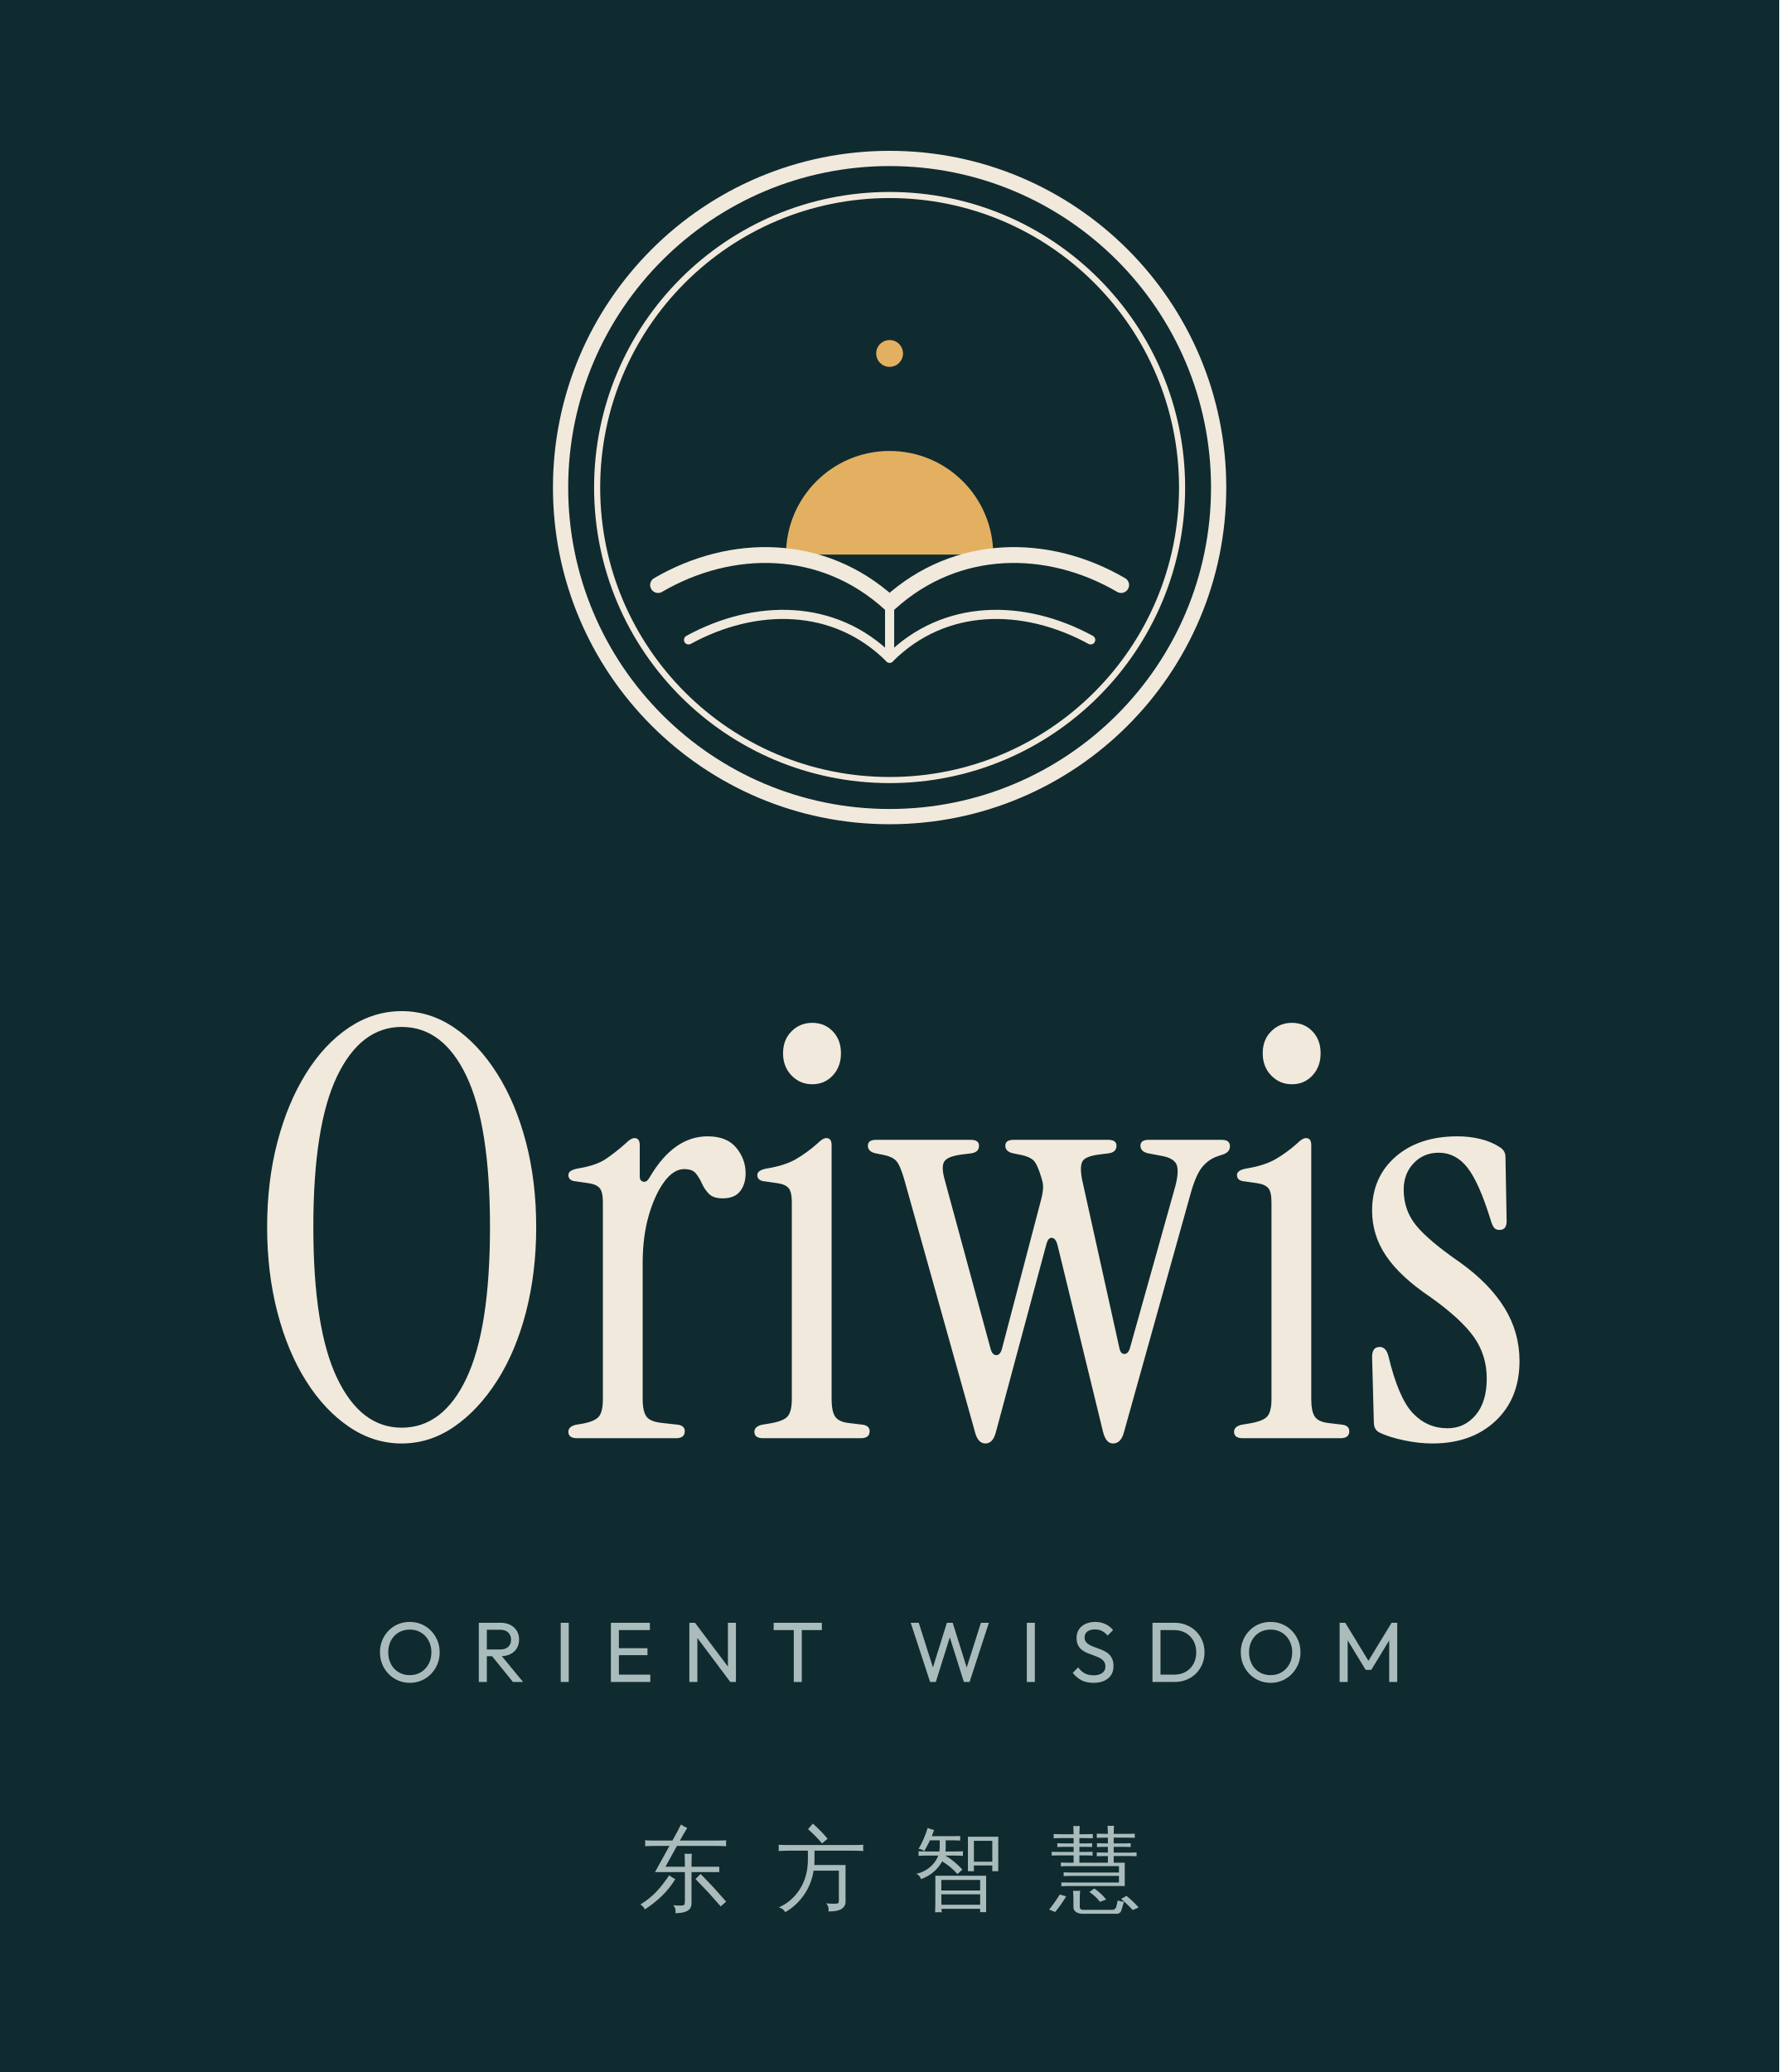
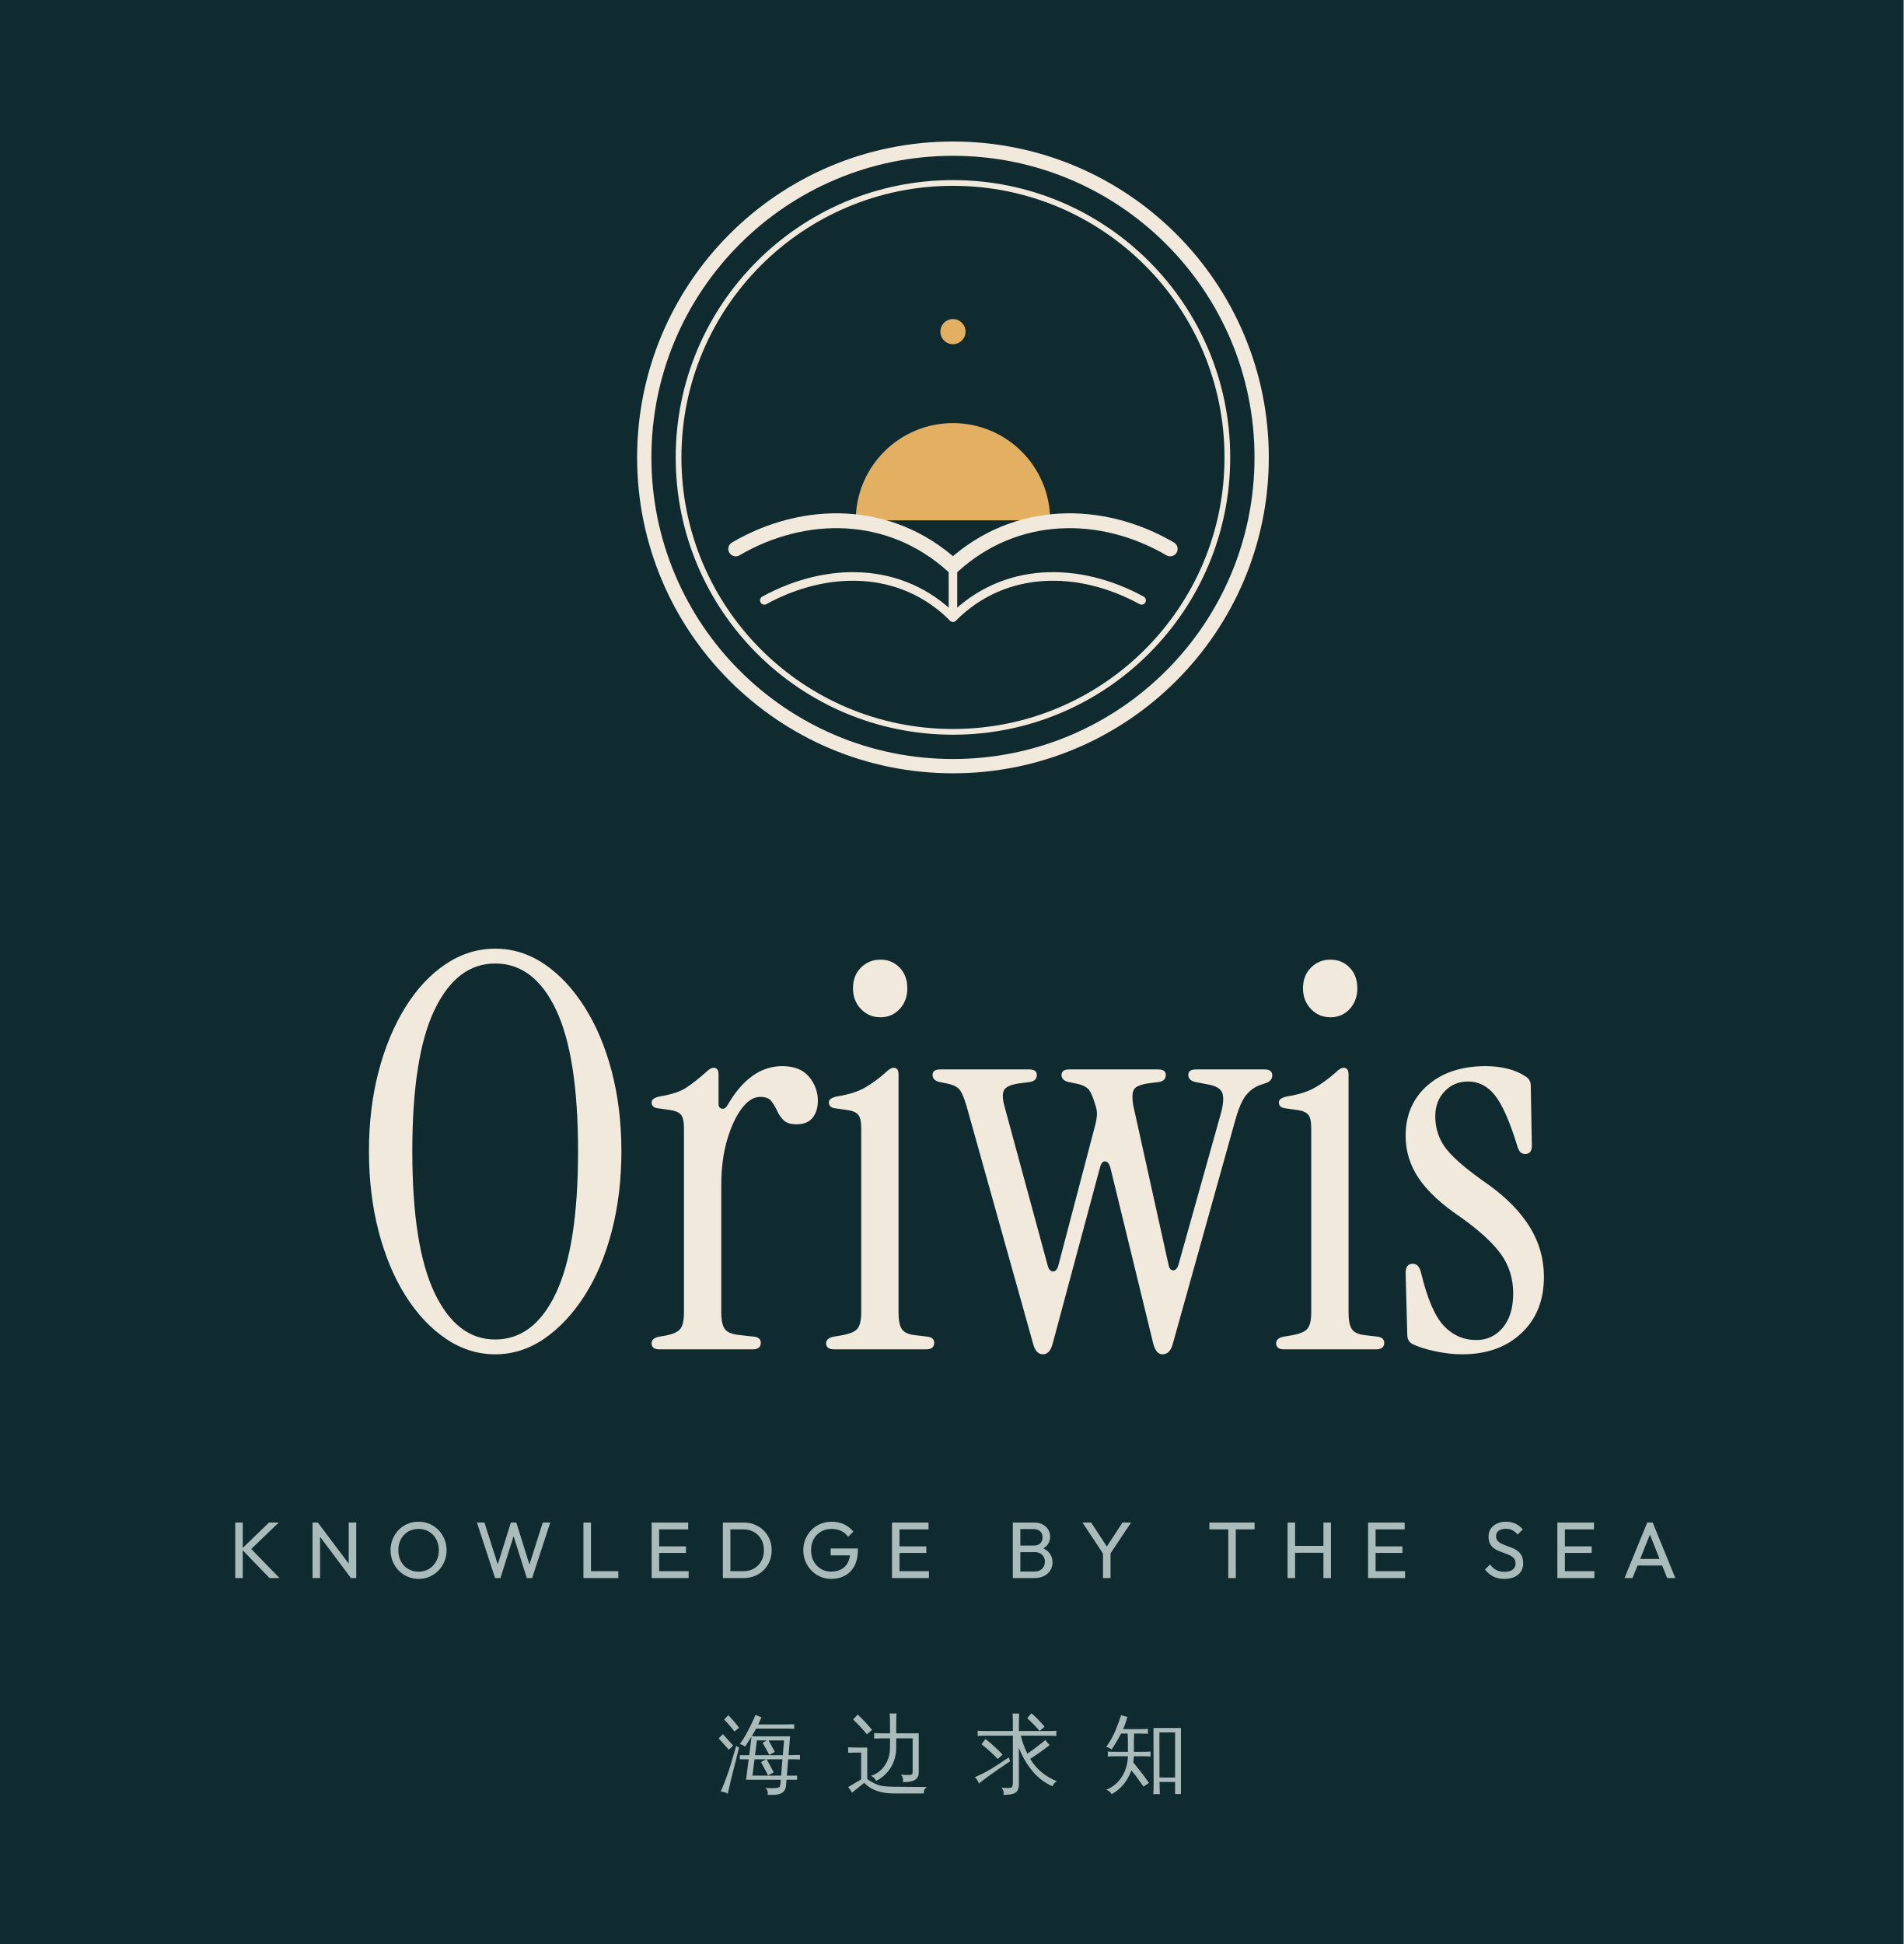
- <svg xmlns="http://www.w3.org/2000/svg" viewBox="0 0 292 340" role="img" aria-label="Oriwis, Orient Wisdom, 东方智慧">
-   <rect width="292" height="340" fill="#0f2b30" />
-   <g transform="translate(86.0 20)">
+ <svg xmlns="http://www.w3.org/2000/svg" viewBox="0 0 333 340" role="img" aria-label="Oriwis, Knowledge by the sea, 海边求知">
+   <rect width="333" height="340" fill="#0f2b30" />
+   <g transform="translate(106.7 20)">
    <circle cx="60" cy="60" r="54" fill="none" stroke="#f1e9dc" stroke-width="2.5" />
    <circle cx="60" cy="60" r="48" fill="none" stroke="#f1e9dc" stroke-width="1" />
    <path d="M43 71 A17 17 0 0 1 77 71 Z" fill="#e3b061" />
    <path d="M22 76 C34 69 49 69 60 79 C71 69 86 69 98 76" fill="none" stroke="#f1e9dc" stroke-width="2.6" stroke-linecap="round" stroke-linejoin="round" />
    <path d="M27 85 C38 79 51 79 60 88 C69 79 82 79 93 85" fill="none" stroke="#f1e9dc" stroke-width="1.5" stroke-linecap="round" stroke-linejoin="round" />
    <path d="M60 79 V88" stroke="#f1e9dc" stroke-width="1.5" stroke-linecap="round" />
    <circle cx="60" cy="38" r="2.2" fill="#e3b061" />
  </g>
-   <path transform="translate(40.0 236)" d="M25.92 0.864Q21.312 0.864 17.28 -1.872Q13.248 -4.608 10.224 -9.408Q7.2 -14.208 5.52 -20.688Q3.84 -27.168 3.84 -34.656Q3.84 -42.144 5.52 -48.576Q7.2 -55.008 10.224 -59.856Q13.248 -64.704 17.28 -67.392Q21.312 -70.08 25.92 -70.08Q30.528 -70.08 34.512 -67.392Q38.496 -64.704 41.568 -59.856Q44.64 -55.008 46.32 -48.576Q48.0 -42.144 48.0 -34.656Q48.0 -27.168 46.32 -20.688Q44.64 -14.208 41.568 -9.408Q38.496 -4.608 34.512 -1.872Q30.528 0.864 25.92 0.864ZM25.92 -1.728Q32.736 -1.728 36.576 -9.888Q40.416 -18.048 40.416 -34.656Q40.416 -51.264 36.576 -59.376Q32.736 -67.488 25.92 -67.488Q19.2 -67.488 15.312 -59.376Q11.424 -51.264 11.424 -34.656Q11.424 -18.048 15.312 -9.888Q19.2 -1.728 25.92 -1.728ZM66.624 -42.816Q70.56 -49.536 76.128 -49.536Q79.296 -49.536 80.832 -47.664Q82.368 -45.792 82.368 -43.488Q82.368 -41.664 81.456 -40.512Q80.544 -39.36 78.624 -39.36Q77.088 -39.36 76.368 -40.08Q75.648 -40.8 75.216 -41.76Q74.784 -42.72 74.208 -43.44Q73.632 -44.16 72.288 -44.16Q70.56 -44.16 69.024 -42.096Q67.488 -40.032 66.48 -36.576Q65.472 -33.12 65.472 -28.704V-6.432Q65.472 -4.416 66.096 -3.552Q66.72 -2.688 68.736 -2.496L71.328 -2.208Q72.384 -2.016 72.384 -1.152Q72.384 0.0 70.944 0.0H54.72Q53.28 0.0 53.28 -1.056Q53.28 -1.92 54.528 -2.208L55.68 -2.4Q57.696 -2.784 58.32 -3.6Q58.944 -4.416 58.944 -6.432V-38.688Q58.944 -40.416 58.416 -41.04Q57.888 -41.664 56.544 -41.856L54.528 -42.144Q53.28 -42.24 53.28 -43.2Q53.28 -43.968 54.816 -44.256Q57.792 -44.736 59.376 -45.792Q60.96 -46.848 62.688 -48.384Q63.552 -49.248 64.128 -49.248Q64.992 -49.248 64.992 -48.096V-42.912Q64.992 -42.24 65.568 -42.096Q66.144 -41.952 66.624 -42.816ZM93.312 -58.08Q91.296 -58.08 89.904 -59.52Q88.512 -60.96 88.512 -63.168Q88.512 -65.376 89.904 -66.768Q91.296 -68.16 93.312 -68.16Q95.328 -68.16 96.672 -66.768Q98.016 -65.376 98.016 -63.168Q98.016 -60.96 96.672 -59.52Q95.328 -58.08 93.312 -58.08ZM85.248 0.0Q83.808 0.0 83.808 -1.056Q83.808 -1.92 85.056 -2.208L86.208 -2.4Q88.608 -2.784 89.28 -3.6Q89.952 -4.416 89.952 -6.432V-38.688Q89.952 -40.416 89.424 -41.04Q88.896 -41.664 87.552 -41.856L85.536 -42.144Q84.288 -42.24 84.288 -43.2Q84.288 -43.968 85.824 -44.256Q88.8 -44.736 90.624 -45.792Q92.448 -46.848 94.176 -48.384Q95.04 -49.248 95.616 -49.248Q96.48 -49.248 96.48 -48.096V-6.432Q96.48 -4.416 97.056 -3.552Q97.632 -2.688 99.264 -2.496L101.664 -2.208Q102.72 -2.016 102.72 -1.152Q102.72 0.0 101.28 0.0ZM121.728 0.864Q120.48 0.864 120 -1.056L108.384 -42.528Q107.712 -44.832 107.088 -45.504Q106.464 -46.176 105.12 -46.464L103.68 -46.752Q102.432 -47.04 102.432 -48.0Q102.432 -48.96 103.776 -48.96H119.328Q120.672 -48.96 120.672 -48.0Q120.672 -46.944 119.424 -46.752L117.888 -46.56Q115.584 -46.272 115.008 -45.456Q114.432 -44.64 115.008 -42.528L122.592 -14.592Q122.88 -13.632 123.504 -13.632Q124.128 -13.632 124.416 -14.592L130.944 -39.456Q131.136 -40.224 131.184 -40.992Q131.232 -41.76 130.944 -42.624Q130.272 -44.928 129.648 -45.552Q129.024 -46.176 127.68 -46.464L126.24 -46.752Q124.992 -47.04 124.992 -48.0Q124.992 -48.96 126.336 -48.96H141.888Q143.232 -48.96 143.232 -48.0Q143.232 -46.944 141.984 -46.752L140.448 -46.56Q138.144 -46.272 137.664 -45.456Q137.184 -44.64 137.568 -42.528L143.712 -14.784Q143.904 -13.824 144.528 -13.824Q145.152 -13.824 145.44 -14.784L152.736 -40.8Q153.504 -43.392 153.168 -44.688Q152.832 -45.984 150.432 -46.368L148.416 -46.752Q147.168 -47.04 147.168 -48.0Q147.168 -48.96 148.512 -48.96H160.512Q161.856 -48.96 161.856 -47.904Q161.856 -46.944 160.704 -46.56L159.84 -46.272Q158.4 -45.792 157.344 -44.544Q156.288 -43.296 155.424 -40.224L144.48 -1.056Q144.0 0.864 142.656 0.864Q141.504 0.864 141.024 -1.056L133.536 -31.776Q133.248 -32.832 132.624 -32.88Q132.0 -32.928 131.712 -31.776L123.456 -1.056Q122.976 0.864 121.728 0.864ZM172.032 -58.08Q170.016 -58.08 168.624 -59.52Q167.232 -60.96 167.232 -63.168Q167.232 -65.376 168.624 -66.768Q170.016 -68.16 172.032 -68.16Q174.048 -68.16 175.392 -66.768Q176.736 -65.376 176.736 -63.168Q176.736 -60.96 175.392 -59.52Q174.048 -58.08 172.032 -58.08ZM163.968 0.0Q162.528 0.0 162.528 -1.056Q162.528 -1.92 163.776 -2.208L164.928 -2.4Q167.328 -2.784 168 -3.6Q168.672 -4.416 168.672 -6.432V-38.688Q168.672 -40.416 168.144 -41.04Q167.616 -41.664 166.272 -41.856L164.256 -42.144Q163.008 -42.24 163.008 -43.2Q163.008 -43.968 164.544 -44.256Q167.52 -44.736 169.344 -45.792Q171.168 -46.848 172.896 -48.384Q173.76 -49.248 174.336 -49.248Q175.2 -49.248 175.2 -48.096V-6.432Q175.2 -4.416 175.776 -3.552Q176.352 -2.688 177.984 -2.496L180.384 -2.208Q181.44 -2.016 181.44 -1.152Q181.44 0.0 180 0.0ZM195.072 0.864Q192.864 0.864 190.368 0.336Q187.872 -0.192 186.336 -0.96Q185.472 -1.44 185.472 -2.592L185.184 -13.344Q185.184 -14.976 186.432 -14.976Q187.488 -14.976 187.872 -13.44Q189.504 -6.624 191.856 -4.128Q194.208 -1.632 197.568 -1.632Q200.352 -1.632 202.176 -3.792Q204 -5.952 204 -9.792Q204 -13.632 201.888 -16.608Q199.776 -19.584 194.784 -23.136Q189.792 -26.496 187.488 -29.904Q185.184 -33.312 185.184 -37.344Q185.184 -42.816 189.024 -46.176Q192.864 -49.536 199.2 -49.536Q201.12 -49.536 202.944 -49.104Q204.768 -48.672 206.208 -47.712Q207.072 -47.136 207.072 -46.176L207.264 -35.616Q207.264 -34.176 206.112 -34.176Q205.44 -34.176 205.152 -34.608Q204.864 -35.04 204.672 -35.712Q202.752 -41.952 200.832 -44.4Q198.912 -46.848 196.128 -46.848Q193.632 -46.848 192 -45.12Q190.368 -43.392 190.368 -40.8Q190.368 -37.44 192.384 -34.944Q194.4 -32.448 199.68 -28.8Q204.48 -25.344 206.928 -21.36Q209.376 -17.376 209.376 -12.672Q209.376 -6.528 205.44 -2.832Q201.504 0.864 195.072 0.864Z" fill="#f1e9dc" />
-   <path transform="translate(61.7 276)" d="M5.572 0.14Q4.536 0.14 3.64 -0.245Q2.744 -0.63 2.072 -1.323Q1.4 -2.016 1.029 -2.926Q0.658 -3.836 0.658 -4.872Q0.658 -5.922 1.029 -6.825Q1.4 -7.728 2.065 -8.414Q2.73 -9.1 3.619 -9.478Q4.508 -9.856 5.544 -9.856Q6.58 -9.856 7.469 -9.478Q8.358 -9.1 9.03 -8.414Q9.702 -7.728 10.08 -6.818Q10.458 -5.908 10.458 -4.858Q10.458 -3.822 10.08 -2.912Q9.702 -2.002 9.037 -1.316Q8.372 -0.63 7.483 -0.245Q6.594 0.14 5.572 0.14ZM5.544 -1.12Q6.594 -1.12 7.385 -1.603Q8.176 -2.086 8.638 -2.933Q9.1 -3.78 9.1 -4.872Q9.1 -5.684 8.834 -6.363Q8.568 -7.042 8.092 -7.546Q7.616 -8.05 6.972 -8.323Q6.328 -8.596 5.544 -8.596Q4.508 -8.596 3.717 -8.12Q2.926 -7.644 2.471 -6.804Q2.016 -5.964 2.016 -4.872Q2.016 -4.06 2.275 -3.367Q2.534 -2.674 3.003 -2.177Q3.472 -1.68 4.123 -1.4Q4.774 -1.12 5.544 -1.12ZM17.766 -4.228V-5.334H20.398Q21.252 -5.334 21.714 -5.768Q22.176 -6.202 22.176 -6.944Q22.176 -7.644 21.721 -8.106Q21.266 -8.568 20.412 -8.568H17.766V-9.716H20.454Q21.378 -9.716 22.064 -9.359Q22.75 -9.002 23.121 -8.386Q23.492 -7.77 23.492 -6.972Q23.492 -6.146 23.121 -5.53Q22.75 -4.914 22.064 -4.571Q21.378 -4.228 20.454 -4.228ZM16.884 0.0V-9.716H18.2V0.0ZM22.484 0.0 18.956 -4.354 20.202 -4.788 24.15 0.0ZM30.324 0.0V-9.716H31.64V0.0ZM38.556 0.0V-9.716H39.872V0.0ZM39.452 0.0V-1.204H45.024V0.0ZM39.452 -4.396V-5.544H44.562V-4.396ZM39.452 -8.512V-9.716H44.954V-8.512ZM51.436 0.0V-9.716H52.36L52.752 -8.19V0.0ZM58.156 0.0 52.192 -7.966 52.36 -9.716 58.338 -1.764ZM58.156 0.0 57.764 -1.442V-9.716H59.08V0.0ZM68.572 0.0V-9.436H69.888V0.0ZM65.268 -8.512V-9.716H73.178V-8.512ZM90.944 0.0 87.766 -9.716H89.082L91.602 -1.792H91.224L93.702 -9.716H94.654L97.132 -1.792H96.768L99.288 -9.716H100.59L97.426 0.0H96.488L93.996 -7.91H94.36L91.882 0.0ZM106.82 0.0V-9.716H108.136V0.0ZM117.754 0.14Q116.606 0.14 115.794 -0.28Q114.982 -0.7 114.352 -1.498L115.248 -2.394Q115.71 -1.75 116.312 -1.421Q116.914 -1.092 117.796 -1.092Q118.664 -1.092 119.189 -1.47Q119.714 -1.848 119.714 -2.506Q119.714 -3.052 119.462 -3.388Q119.21 -3.724 118.783 -3.941Q118.356 -4.158 117.852 -4.333Q117.348 -4.508 116.844 -4.711Q116.34 -4.914 115.92 -5.215Q115.5 -5.516 115.241 -6.006Q114.982 -6.496 114.982 -7.238Q114.982 -8.064 115.381 -8.645Q115.78 -9.226 116.473 -9.541Q117.166 -9.856 118.034 -9.856Q118.986 -9.856 119.742 -9.485Q120.498 -9.114 120.974 -8.512L120.078 -7.616Q119.644 -8.12 119.147 -8.372Q118.65 -8.624 118.006 -8.624Q117.222 -8.624 116.76 -8.281Q116.298 -7.938 116.298 -7.322Q116.298 -6.832 116.557 -6.531Q116.816 -6.23 117.236 -6.02Q117.656 -5.81 118.167 -5.635Q118.678 -5.46 119.182 -5.25Q119.686 -5.04 120.106 -4.718Q120.526 -4.396 120.785 -3.885Q121.044 -3.374 121.044 -2.604Q121.044 -1.316 120.155 -0.588Q119.266 0.14 117.754 0.14ZM128.31 0.0V-1.204H131.012Q132.09 -1.204 132.902 -1.673Q133.714 -2.142 134.169 -2.968Q134.624 -3.794 134.624 -4.872Q134.624 -5.936 134.162 -6.762Q133.7 -7.588 132.888 -8.05Q132.076 -8.512 131.012 -8.512H128.324V-9.716H131.04Q132.104 -9.716 133.007 -9.352Q133.91 -8.988 134.575 -8.33Q135.24 -7.672 135.611 -6.79Q135.982 -5.908 135.982 -4.858Q135.982 -3.822 135.611 -2.933Q135.24 -2.044 134.582 -1.386Q133.924 -0.728 133.021 -0.364Q132.118 0.0 131.068 0.0ZM127.442 0.0V-9.716H128.758V0.0ZM146.846 0.14Q145.81 0.14 144.914 -0.245Q144.018 -0.63 143.346 -1.323Q142.674 -2.016 142.303 -2.926Q141.932 -3.836 141.932 -4.872Q141.932 -5.922 142.303 -6.825Q142.674 -7.728 143.339 -8.414Q144.004 -9.1 144.893 -9.478Q145.782 -9.856 146.818 -9.856Q147.854 -9.856 148.743 -9.478Q149.632 -9.1 150.304 -8.414Q150.976 -7.728 151.354 -6.818Q151.732 -5.908 151.732 -4.858Q151.732 -3.822 151.354 -2.912Q150.976 -2.002 150.311 -1.316Q149.646 -0.63 148.757 -0.245Q147.868 0.14 146.846 0.14ZM146.818 -1.12Q147.868 -1.12 148.659 -1.603Q149.45 -2.086 149.912 -2.933Q150.374 -3.78 150.374 -4.872Q150.374 -5.684 150.108 -6.363Q149.842 -7.042 149.366 -7.546Q148.89 -8.05 148.246 -8.323Q147.602 -8.596 146.818 -8.596Q145.782 -8.596 144.991 -8.12Q144.2 -7.644 143.745 -6.804Q143.29 -5.964 143.29 -4.872Q143.29 -4.06 143.549 -3.367Q143.808 -2.674 144.277 -2.177Q144.746 -1.68 145.397 -1.4Q146.048 -1.12 146.818 -1.12ZM158.158 0.0V-9.716H159.082L163.198 -2.954H162.568L166.684 -9.716H167.608V0.0H166.292V-7.406L166.6 -7.322L163.352 -1.988H162.428L159.18 -7.322L159.474 -7.406V0.0Z" fill="#a9bcbb" />
-   <path transform="translate(104.8 312)" d="M14.37 0.044 13.477 0.82 11.455 -1.465 9.346 -3.662 10.181 -4.497 12.319 -2.271ZM5.024 -4.277Q5.493 -3.911 6.021 -3.647Q4.336 -0.82 1.025 1.318Q0.791 0.791 0.308 0.513Q1.729 -0.366 2.798 -1.458Q3.867 -2.549 5.024 -4.277ZM7.603 -4.805H2.695L5.068 -9.097H2.856Q1.963 -9.097 1.069 -9.053Q1.128 -9.536 1.069 -10.02Q1.963 -9.976 2.856 -9.976H5.552L5.947 -10.679Q6.475 -11.631 6.958 -12.612Q7.441 -12.275 7.983 -12.041Q7.412 -11.118 6.885 -10.151L6.782 -9.976H12.598Q13.491 -9.976 14.385 -10.02Q14.326 -9.536 14.385 -9.053Q13.491 -9.097 12.598 -9.097H6.299L4.409 -5.684H7.603Q7.603 -6.753 7.559 -7.822Q8.145 -7.764 8.73 -7.822Q8.687 -6.753 8.687 -5.684H13.242V-4.805H8.687V0.278Q8.687 1.187 8.013 1.553Q7.295 1.948 6.035 1.934Q6.196 1.201 5.698 0.63Q6.138 0.688 6.738 0.696Q7.339 0.703 7.471 0.586Q7.603 0.454 7.603 -0.146ZM32.871 -0.19V-5.039H28.726Q28.345 -2.739 27.092 -0.981Q25.84 0.776 24.067 1.772Q23.716 1.128 22.998 0.996Q25.137 0.073 26.462 -1.992Q27.788 -4.058 27.788 -6.885V-8.32H24.858Q23.921 -8.32 22.983 -8.262Q23.042 -8.774 22.983 -9.287Q23.921 -9.243 24.858 -9.243H35.01Q35.947 -9.243 36.885 -9.287Q36.826 -8.774 36.885 -8.262Q35.947 -8.32 35.01 -8.32H28.872V-6.885Q28.872 -6.416 28.843 -5.962H33.97V0.103Q33.97 0.688 33.501 1.099Q32.856 1.67 31.143 1.655Q31.318 0.894 30.776 0.322Q31.274 0.381 31.956 0.388Q32.637 0.396 32.754 0.3Q32.871 0.205 32.871 -0.19ZM30.117 -9.507Q29.048 -10.767 27.817 -11.851L28.608 -12.759Q29.912 -11.602 31.025 -10.283ZM49.746 1.802Q49.204 1.743 48.662 1.802Q48.706 0.806 48.706 -0.19V-4.204H57.041V1.772H56.06V1.23H49.717Q49.731 1.509 49.746 1.802ZM55.034 -4.951H54.053V-10.605H59.033V-4.951H58.052V-5.889H55.034ZM47.314 -7.515Q46.626 -7.515 45.938 -7.471Q45.981 -7.852 45.938 -8.218Q46.626 -8.188 47.314 -8.188H49.38Q49.453 -9.053 49.424 -10.02H47.812Q47.622 -9.58 47.373 -9.126L46.875 -8.247Q46.479 -8.584 45.952 -8.613Q46.831 -10.093 47.446 -12.041Q47.944 -11.821 48.486 -11.719Q48.34 -11.235 48.12 -10.693H51.431Q52.104 -10.693 52.793 -10.723Q52.764 -10.356 52.793 -9.976Q52.104 -10.02 51.431 -10.02H50.405V-8.818Q50.405 -8.496 50.361 -8.188H51.87Q52.559 -8.188 53.247 -8.218Q53.203 -7.852 53.247 -7.471Q52.559 -7.515 51.87 -7.515H50.347Q51.914 -6.577 53.145 -5.215L52.339 -4.482Q51.24 -5.713 49.834 -6.562Q48.662 -4.482 46.348 -3.647Q46.172 -4.263 45.586 -4.526Q47.095 -4.849 48.179 -5.947Q48.882 -6.68 49.189 -7.515ZM56.06 -1.787V-3.516H49.688V-1.787ZM56.06 -1.157H49.688L49.702 0.557H56.06ZM58.052 -9.932H55.034V-6.504H58.052ZM69.302 -5.757Q69.331 -6.064 69.302 -6.372Q69.873 -6.343 70.444 -6.343H71.396V-7.544H68.936Q68.364 -7.544 67.793 -7.515Q67.822 -7.822 67.793 -8.13Q68.364 -8.115 68.936 -8.115H71.396V-8.95H69.858Q69.287 -8.95 68.716 -8.921Q68.745 -9.229 68.716 -9.536Q69.287 -9.507 69.858 -9.507H71.396V-10.386H69.39Q68.745 -10.386 68.115 -10.356Q68.159 -10.693 68.115 -11.045Q68.745 -11.016 69.39 -11.016H71.396Q71.382 -11.689 71.353 -12.378Q71.88 -12.319 72.393 -12.378Q72.363 -11.689 72.349 -11.016H73.301Q73.931 -11.016 74.561 -11.045Q74.517 -10.693 74.561 -10.356Q73.931 -10.386 73.301 -10.386H72.349V-9.507H73.301Q73.872 -9.507 74.443 -9.536Q74.414 -9.229 74.443 -8.921Q73.872 -8.95 73.301 -8.95H72.349V-8.115H73.374Q73.945 -8.115 74.517 -8.13Q74.487 -7.822 74.517 -7.515Q73.945 -7.544 73.374 -7.544H72.349V-6.343H77.021V-7.441L75.19 -7.412Q75.22 -7.72 75.19 -8.027L77.021 -7.998V-8.95L75.22 -8.921Q75.264 -9.229 75.22 -9.536L77.021 -9.507V-10.459L75.19 -10.43Q75.22 -10.767 75.19 -11.104L77.021 -11.074Q77.007 -11.748 76.978 -12.407Q77.505 -12.363 78.018 -12.407Q77.988 -11.748 77.974 -11.074H80.171Q80.815 -11.074 81.445 -11.104Q81.401 -10.767 81.445 -10.43Q80.815 -10.459 80.171 -10.459H77.974V-9.507H79.629Q80.2 -9.507 80.771 -9.536Q80.742 -9.229 80.771 -8.921Q80.2 -8.95 79.629 -8.95H77.974V-7.998H80.596Q81.167 -7.998 81.738 -8.027Q81.709 -7.72 81.738 -7.412Q81.167 -7.441 80.596 -7.441H77.974V-6.343H79.79V-2.52H70.518Q69.946 -2.52 69.375 -2.49Q69.419 -2.798 69.375 -3.105Q69.946 -3.091 70.518 -3.091H78.838V-4.175H70.898Q70.327 -4.175 69.756 -4.146Q69.785 -4.453 69.756 -4.761Q70.327 -4.731 70.898 -4.731H78.838V-5.786H70.444Q69.873 -5.786 69.302 -5.757ZM81.108 1.421Q80.229 0.469 79.189 -0.396L80.068 -0.908Q81.167 -0.015 82.075 0.996ZM75.732 0.073Q75.029 -0.835 73.989 -1.538L74.795 -2.109Q75.952 -1.318 76.743 -0.308ZM78.647 -0.161Q79.072 0.029 79.658 0.059L79.233 1.479Q79.175 1.714 78.97 1.875Q78.765 2.036 78.472 2.036H72.905Q72.246 2.036 71.807 1.75Q71.367 1.465 71.367 0.967V-0.264Q71.367 -1.011 71.309 -1.743Q71.88 -1.699 72.466 -1.743Q72.407 -1.011 72.407 -0.264V0.967Q72.407 1.143 72.554 1.267Q72.7 1.392 72.92 1.392H77.725Q77.974 1.392 78.149 1.26Q78.325 1.128 78.384 0.938ZM67.383 1.348Q68.335 0.161 69.126 -1.128L70.181 -0.82Q69.375 0.513 68.379 1.743Z" fill="#a9bcbb" />
+   <path transform="translate(60.7 236)" d="M25.92 0.864Q21.312 0.864 17.28 -1.872Q13.248 -4.608 10.224 -9.408Q7.2 -14.208 5.52 -20.688Q3.84 -27.168 3.84 -34.656Q3.84 -42.144 5.52 -48.576Q7.2 -55.008 10.224 -59.856Q13.248 -64.704 17.28 -67.392Q21.312 -70.08 25.92 -70.08Q30.528 -70.08 34.512 -67.392Q38.496 -64.704 41.568 -59.856Q44.64 -55.008 46.32 -48.576Q48.0 -42.144 48.0 -34.656Q48.0 -27.168 46.32 -20.688Q44.64 -14.208 41.568 -9.408Q38.496 -4.608 34.512 -1.872Q30.528 0.864 25.92 0.864ZM25.92 -1.728Q32.736 -1.728 36.576 -9.888Q40.416 -18.048 40.416 -34.656Q40.416 -51.264 36.576 -59.376Q32.736 -67.488 25.92 -67.488Q19.2 -67.488 15.312 -59.376Q11.424 -51.264 11.424 -34.656Q11.424 -18.048 15.312 -9.888Q19.2 -1.728 25.92 -1.728ZM66.624 -42.816Q70.56 -49.536 76.128 -49.536Q79.296 -49.536 80.832 -47.664Q82.368 -45.792 82.368 -43.488Q82.368 -41.664 81.456 -40.512Q80.544 -39.36 78.624 -39.36Q77.088 -39.36 76.368 -40.08Q75.648 -40.8 75.216 -41.76Q74.784 -42.72 74.208 -43.44Q73.632 -44.16 72.288 -44.16Q70.56 -44.16 69.024 -42.096Q67.488 -40.032 66.48 -36.576Q65.472 -33.12 65.472 -28.704V-6.432Q65.472 -4.416 66.096 -3.552Q66.72 -2.688 68.736 -2.496L71.328 -2.208Q72.384 -2.016 72.384 -1.152Q72.384 0.0 70.944 0.0H54.72Q53.28 0.0 53.28 -1.056Q53.28 -1.92 54.528 -2.208L55.68 -2.4Q57.696 -2.784 58.32 -3.6Q58.944 -4.416 58.944 -6.432V-38.688Q58.944 -40.416 58.416 -41.04Q57.888 -41.664 56.544 -41.856L54.528 -42.144Q53.28 -42.24 53.28 -43.2Q53.28 -43.968 54.816 -44.256Q57.792 -44.736 59.376 -45.792Q60.96 -46.848 62.688 -48.384Q63.552 -49.248 64.128 -49.248Q64.992 -49.248 64.992 -48.096V-42.912Q64.992 -42.24 65.568 -42.096Q66.144 -41.952 66.624 -42.816ZM93.312 -58.08Q91.296 -58.08 89.904 -59.52Q88.512 -60.96 88.512 -63.168Q88.512 -65.376 89.904 -66.768Q91.296 -68.16 93.312 -68.16Q95.328 -68.16 96.672 -66.768Q98.016 -65.376 98.016 -63.168Q98.016 -60.96 96.672 -59.52Q95.328 -58.08 93.312 -58.08ZM85.248 0.0Q83.808 0.0 83.808 -1.056Q83.808 -1.92 85.056 -2.208L86.208 -2.4Q88.608 -2.784 89.28 -3.6Q89.952 -4.416 89.952 -6.432V-38.688Q89.952 -40.416 89.424 -41.04Q88.896 -41.664 87.552 -41.856L85.536 -42.144Q84.288 -42.24 84.288 -43.2Q84.288 -43.968 85.824 -44.256Q88.8 -44.736 90.624 -45.792Q92.448 -46.848 94.176 -48.384Q95.04 -49.248 95.616 -49.248Q96.48 -49.248 96.48 -48.096V-6.432Q96.48 -4.416 97.056 -3.552Q97.632 -2.688 99.264 -2.496L101.664 -2.208Q102.72 -2.016 102.72 -1.152Q102.72 0.0 101.28 0.0ZM121.728 0.864Q120.48 0.864 120 -1.056L108.384 -42.528Q107.712 -44.832 107.088 -45.504Q106.464 -46.176 105.12 -46.464L103.68 -46.752Q102.432 -47.04 102.432 -48.0Q102.432 -48.96 103.776 -48.96H119.328Q120.672 -48.96 120.672 -48.0Q120.672 -46.944 119.424 -46.752L117.888 -46.56Q115.584 -46.272 115.008 -45.456Q114.432 -44.64 115.008 -42.528L122.592 -14.592Q122.88 -13.632 123.504 -13.632Q124.128 -13.632 124.416 -14.592L130.944 -39.456Q131.136 -40.224 131.184 -40.992Q131.232 -41.76 130.944 -42.624Q130.272 -44.928 129.648 -45.552Q129.024 -46.176 127.68 -46.464L126.24 -46.752Q124.992 -47.04 124.992 -48.0Q124.992 -48.96 126.336 -48.96H141.888Q143.232 -48.96 143.232 -48.0Q143.232 -46.944 141.984 -46.752L140.448 -46.56Q138.144 -46.272 137.664 -45.456Q137.184 -44.64 137.568 -42.528L143.712 -14.784Q143.904 -13.824 144.528 -13.824Q145.152 -13.824 145.44 -14.784L152.736 -40.8Q153.504 -43.392 153.168 -44.688Q152.832 -45.984 150.432 -46.368L148.416 -46.752Q147.168 -47.04 147.168 -48.0Q147.168 -48.96 148.512 -48.96H160.512Q161.856 -48.96 161.856 -47.904Q161.856 -46.944 160.704 -46.56L159.84 -46.272Q158.4 -45.792 157.344 -44.544Q156.288 -43.296 155.424 -40.224L144.48 -1.056Q144.0 0.864 142.656 0.864Q141.504 0.864 141.024 -1.056L133.536 -31.776Q133.248 -32.832 132.624 -32.88Q132.0 -32.928 131.712 -31.776L123.456 -1.056Q122.976 0.864 121.728 0.864ZM172.032 -58.08Q170.016 -58.08 168.624 -59.52Q167.232 -60.96 167.232 -63.168Q167.232 -65.376 168.624 -66.768Q170.016 -68.16 172.032 -68.16Q174.048 -68.16 175.392 -66.768Q176.736 -65.376 176.736 -63.168Q176.736 -60.96 175.392 -59.52Q174.048 -58.08 172.032 -58.08ZM163.968 0.0Q162.528 0.0 162.528 -1.056Q162.528 -1.92 163.776 -2.208L164.928 -2.4Q167.328 -2.784 168 -3.6Q168.672 -4.416 168.672 -6.432V-38.688Q168.672 -40.416 168.144 -41.04Q167.616 -41.664 166.272 -41.856L164.256 -42.144Q163.008 -42.24 163.008 -43.2Q163.008 -43.968 164.544 -44.256Q167.52 -44.736 169.344 -45.792Q171.168 -46.848 172.896 -48.384Q173.76 -49.248 174.336 -49.248Q175.2 -49.248 175.2 -48.096V-6.432Q175.2 -4.416 175.776 -3.552Q176.352 -2.688 177.984 -2.496L180.384 -2.208Q181.44 -2.016 181.44 -1.152Q181.44 0.0 180 0.0ZM195.072 0.864Q192.864 0.864 190.368 0.336Q187.872 -0.192 186.336 -0.96Q185.472 -1.44 185.472 -2.592L185.184 -13.344Q185.184 -14.976 186.432 -14.976Q187.488 -14.976 187.872 -13.44Q189.504 -6.624 191.856 -4.128Q194.208 -1.632 197.568 -1.632Q200.352 -1.632 202.176 -3.792Q204 -5.952 204 -9.792Q204 -13.632 201.888 -16.608Q199.776 -19.584 194.784 -23.136Q189.792 -26.496 187.488 -29.904Q185.184 -33.312 185.184 -37.344Q185.184 -42.816 189.024 -46.176Q192.864 -49.536 199.2 -49.536Q201.12 -49.536 202.944 -49.104Q204.768 -48.672 206.208 -47.712Q207.072 -47.136 207.072 -46.176L207.264 -35.616Q207.264 -34.176 206.112 -34.176Q205.44 -34.176 205.152 -34.608Q204.864 -35.04 204.672 -35.712Q202.752 -41.952 200.832 -44.4Q198.912 -46.848 196.128 -46.848Q193.632 -46.848 192 -45.12Q190.368 -43.392 190.368 -40.8Q190.368 -37.44 192.384 -34.944Q194.4 -32.448 199.68 -28.8Q204.48 -25.344 206.928 -21.36Q209.376 -17.376 209.376 -12.672Q209.376 -6.528 205.44 -2.832Q201.504 0.864 195.072 0.864Z" fill="#f1e9dc" />
+   <path transform="translate(40.0 276)" d="M7.154 0.0 2.254 -5.068 7.056 -9.716H8.764L3.584 -4.732V-5.46L8.904 0.0ZM1.148 0.0V-9.716H2.464V0.0ZM14.672 0.0V-9.716H15.596L15.988 -8.19V0.0ZM21.392 0.0 15.428 -7.966 15.596 -9.716 21.574 -1.764ZM21.392 0.0 21.0 -1.442V-9.716H22.316V0.0ZM33.236 0.14Q32.2 0.14 31.304 -0.245Q30.408 -0.63 29.736 -1.323Q29.064 -2.016 28.693 -2.926Q28.322 -3.836 28.322 -4.872Q28.322 -5.922 28.693 -6.825Q29.064 -7.728 29.729 -8.414Q30.394 -9.1 31.283 -9.478Q32.172 -9.856 33.208 -9.856Q34.244 -9.856 35.133 -9.478Q36.022 -9.1 36.694 -8.414Q37.366 -7.728 37.744 -6.818Q38.122 -5.908 38.122 -4.858Q38.122 -3.822 37.744 -2.912Q37.366 -2.002 36.701 -1.316Q36.036 -0.63 35.147 -0.245Q34.258 0.14 33.236 0.14ZM33.208 -1.12Q34.258 -1.12 35.049 -1.603Q35.84 -2.086 36.302 -2.933Q36.764 -3.78 36.764 -4.872Q36.764 -5.684 36.498 -6.363Q36.232 -7.042 35.756 -7.546Q35.28 -8.05 34.636 -8.323Q33.992 -8.596 33.208 -8.596Q32.172 -8.596 31.381 -8.12Q30.59 -7.644 30.135 -6.804Q29.68 -5.964 29.68 -4.872Q29.68 -4.06 29.939 -3.367Q30.198 -2.674 30.667 -2.177Q31.136 -1.68 31.787 -1.4Q32.438 -1.12 33.208 -1.12ZM46.606 0.0 43.428 -9.716H44.744L47.264 -1.792H46.886L49.364 -9.716H50.316L52.794 -1.792H52.43L54.95 -9.716H56.252L53.088 0.0H52.15L49.658 -7.91H50.022L47.544 0.0ZM62.062 0.0V-9.716H63.378V0.0ZM62.958 0.0V-1.204H68.166V0.0ZM73.99 0.0V-9.716H75.306V0.0ZM74.886 0.0V-1.204H80.458V0.0ZM74.886 -4.396V-5.544H79.996V-4.396ZM74.886 -8.512V-9.716H80.388V-8.512ZM87.318 0.0V-1.204H90.02Q91.098 -1.204 91.91 -1.673Q92.722 -2.142 93.177 -2.968Q93.632 -3.794 93.632 -4.872Q93.632 -5.936 93.17 -6.762Q92.708 -7.588 91.896 -8.05Q91.084 -8.512 90.02 -8.512H87.332V-9.716H90.048Q91.112 -9.716 92.015 -9.352Q92.918 -8.988 93.583 -8.33Q94.248 -7.672 94.619 -6.79Q94.99 -5.908 94.99 -4.858Q94.99 -3.822 94.619 -2.933Q94.248 -2.044 93.59 -1.386Q92.932 -0.728 92.029 -0.364Q91.126 0.0 90.076 0.0ZM86.45 0.0V-9.716H87.766V0.0ZM105.406 0.14Q104.384 0.14 103.495 -0.245Q102.606 -0.63 101.941 -1.316Q101.276 -2.002 100.898 -2.912Q100.52 -3.822 100.52 -4.872Q100.52 -5.922 100.898 -6.825Q101.276 -7.728 101.948 -8.414Q102.62 -9.1 103.523 -9.478Q104.426 -9.856 105.49 -9.856Q106.652 -9.856 107.632 -9.408Q108.612 -8.96 109.27 -8.12L108.36 -7.21Q107.898 -7.882 107.142 -8.239Q106.386 -8.596 105.49 -8.596Q104.426 -8.596 103.607 -8.12Q102.788 -7.644 102.333 -6.804Q101.878 -5.964 101.878 -4.872Q101.878 -3.766 102.34 -2.926Q102.802 -2.086 103.586 -1.61Q104.37 -1.134 105.378 -1.134Q106.4 -1.134 107.149 -1.526Q107.898 -1.918 108.304 -2.681Q108.71 -3.444 108.71 -4.55L109.508 -3.976H105.308V-5.18H110.068V-4.984Q110.068 -3.29 109.473 -2.149Q108.878 -1.008 107.821 -0.434Q106.764 0.14 105.406 0.14ZM116.032 0.0V-9.716H117.348V0.0ZM116.928 0.0V-1.204H122.5V0.0ZM116.928 -4.396V-5.544H122.038V-4.396ZM116.928 -8.512V-9.716H122.43V-8.512ZM138.054 0.0V-1.148H140.994Q141.834 -1.148 142.31 -1.645Q142.786 -2.142 142.786 -2.842Q142.786 -3.318 142.576 -3.703Q142.366 -4.088 141.967 -4.312Q141.568 -4.536 141.036 -4.536H138.054V-5.684H140.84Q141.54 -5.684 141.953 -6.055Q142.366 -6.426 142.366 -7.126Q142.366 -7.826 141.932 -8.197Q141.498 -8.568 140.784 -8.568H138.054V-9.716H140.812Q141.764 -9.716 142.401 -9.373Q143.038 -9.03 143.367 -8.47Q143.696 -7.91 143.696 -7.238Q143.696 -6.454 143.269 -5.866Q142.842 -5.278 142.016 -4.942L142.128 -5.362Q143.066 -5.026 143.591 -4.347Q144.116 -3.668 144.116 -2.744Q144.116 -1.974 143.738 -1.358Q143.36 -0.742 142.653 -0.371Q141.946 0.0 140.924 0.0ZM137.172 0.0V-9.716H138.488V0.0ZM153.174 -3.948 149.352 -9.716H150.878L153.958 -4.998H153.272L156.366 -9.716H157.864L154.014 -3.948ZM152.95 0.0V-4.816H154.266V0.0ZM174.86 0.0V-9.436H176.176V0.0ZM171.556 -8.512V-9.716H179.466V-8.512ZM185.234 0.0V-9.716H186.55V0.0ZM191.506 0.0V-9.716H192.822V0.0ZM186.13 -4.424V-5.628H191.828V-4.424ZM199.318 0.0V-9.716H200.634V0.0ZM200.214 0.0V-1.204H205.786V0.0ZM200.214 -4.396V-5.544H205.324V-4.396ZM200.214 -8.512V-9.716H205.716V-8.512ZM223.16 0.14Q222.012 0.14 221.2 -0.28Q220.388 -0.7 219.758 -1.498L220.654 -2.394Q221.116 -1.75 221.718 -1.421Q222.32 -1.092 223.202 -1.092Q224.07 -1.092 224.595 -1.47Q225.12 -1.848 225.12 -2.506Q225.12 -3.052 224.868 -3.388Q224.616 -3.724 224.189 -3.941Q223.762 -4.158 223.258 -4.333Q222.754 -4.508 222.25 -4.711Q221.746 -4.914 221.326 -5.215Q220.906 -5.516 220.647 -6.006Q220.388 -6.496 220.388 -7.238Q220.388 -8.064 220.787 -8.645Q221.186 -9.226 221.879 -9.541Q222.572 -9.856 223.44 -9.856Q224.392 -9.856 225.148 -9.485Q225.904 -9.114 226.38 -8.512L225.484 -7.616Q225.05 -8.12 224.553 -8.372Q224.056 -8.624 223.412 -8.624Q222.628 -8.624 222.166 -8.281Q221.704 -7.938 221.704 -7.322Q221.704 -6.832 221.963 -6.531Q222.222 -6.23 222.642 -6.02Q223.062 -5.81 223.573 -5.635Q224.084 -5.46 224.588 -5.25Q225.092 -5.04 225.512 -4.718Q225.932 -4.396 226.191 -3.885Q226.45 -3.374 226.45 -2.604Q226.45 -1.316 225.561 -0.588Q224.672 0.14 223.16 0.14ZM232.428 0.0V-9.716H233.744V0.0ZM233.324 0.0V-1.204H238.896V0.0ZM233.324 -4.396V-5.544H238.434V-4.396ZM233.324 -8.512V-9.716H238.826V-8.512ZM244.174 0.0 248.15 -9.716H249.102L253.064 0.0H251.636L248.374 -8.218H248.864L245.574 0.0ZM246.064 -2.198V-3.346H251.174V-2.198Z" fill="#a9bcbb" />
+   <path transform="translate(125.5 312)" d="M9.844 -2.021 8.862 -1.494 7.617 -3.823 8.511 -4.307H6.489L6.123 -1.45H11.147L11.367 -4.307H8.613ZM8.628 -7.603H6.899L6.577 -5.024H11.44L11.646 -7.603H8.95L10.049 -5.61L9.082 -5.068L7.91 -7.192ZM14.443 -5.068Q14.414 -4.673 14.443 -4.277Q13.726 -4.307 12.993 -4.307H12.378L12.144 -1.45H13.931V-0.732H12.085L11.997 0.352Q11.909 1.245 11.162 1.641Q10.474 1.948 9.712 1.904H8.774Q8.862 1.538 8.745 1.216Q8.628 0.894 8.379 0.688Q9.653 0.82 10.576 0.674Q10.781 0.615 10.898 0.498Q11.03 0.22 11.03 -0.161L11.074 -0.732H5.01L5.464 -4.307H3.911V-5.024H5.566L5.933 -8.013V-8.232L4.834 -6.504Q4.438 -6.87 3.911 -6.943Q4.98 -8.452 5.903 -10.4L6.68 -12.085Q7.163 -11.821 7.69 -11.66Q7.427 -11.001 7.148 -10.4H11.982Q12.715 -10.4 13.447 -10.43Q13.403 -10.034 13.447 -9.639Q12.715 -9.683 11.982 -9.683H6.768Q6.46 -9.082 6.021 -8.379L6.445 -8.32H12.715L12.437 -5.024ZM1.802 1.729Q1.304 1.377 0.571 1.348Q1.099 0.161 1.655 -1.362Q2.212 -2.886 3.281 -6.65L3.779 -6.343L2.388 -0.791ZM2.754 -6.694 1.992 -5.977 0.205 -7.969 0.967 -8.701ZM2.974 -9.17Q2.139 -10.283 1.172 -11.25L1.89 -12.012Q2.915 -10.986 3.794 -9.814ZM30.967 1.67Q27.451 1.699 25.679 -0.19L23.54 1.538Q23.262 1.011 22.866 0.557L25.137 -0.791V-5.479H24.639Q23.745 -5.479 22.852 -5.435Q22.896 -5.918 22.852 -6.401Q23.745 -6.357 24.639 -6.357H26.206V-0.835Q27.378 -0.029 28.418 0.278Q29.224 0.483 30.967 0.498L36.636 0.542Q36.05 0.952 36.094 1.67ZM26.147 -8.672Q25.02 -10.049 23.73 -11.265L24.536 -12.129Q25.884 -10.854 27.056 -9.434ZM30.19 -6.416V-7.969H29.194Q28.301 -7.969 27.407 -7.925Q27.451 -8.408 27.407 -8.892Q28.301 -8.848 29.194 -8.848H30.19V-10.151Q30.19 -11.235 30.146 -12.334Q30.732 -12.261 31.318 -12.334Q31.274 -11.235 31.274 -10.151V-8.848H35.215V-1.89Q35.215 -1.274 34.761 -0.85Q34.146 -0.293 32.432 -0.308Q32.607 -1.055 32.08 -1.626Q32.563 -1.567 33.223 -1.56Q33.882 -1.553 34.014 -1.655Q34.146 -1.758 34.146 -2.227V-7.969H31.274V-6.416Q31.274 -4.365 30.286 -2.812Q29.297 -1.26 27.744 -0.527Q27.495 -1.157 26.851 -1.406Q28.345 -1.89 29.268 -3.215Q30.19 -4.541 30.19 -6.416ZM56.353 -9.258Q55.342 -10.459 54.185 -11.499L54.946 -12.363Q56.177 -11.265 57.231 -10.005ZM54.712 -4.38Q56.309 -1.699 59.385 -0.469Q58.843 -0.176 58.608 0.41Q56.602 -0.454 55.1 -2.249Q53.599 -4.043 52.734 -6.328V0.073Q52.734 1.143 52.119 1.538Q51.475 1.934 50.024 1.919Q50.186 1.201 49.688 0.645Q50.142 0.703 50.742 0.71Q51.343 0.718 51.504 0.586Q51.709 0.308 51.68 -0.586V-8.438H47.139Q46.318 -8.438 45.513 -8.394Q45.557 -8.848 45.513 -9.287Q46.318 -9.243 47.139 -9.243H51.68V-10.21Q51.68 -11.265 51.636 -12.319Q52.207 -12.261 52.778 -12.319Q52.734 -11.265 52.734 -10.21V-9.243H57.656Q58.477 -9.243 59.297 -9.287Q59.238 -8.848 59.297 -8.394Q58.477 -8.438 57.656 -8.438H53.071Q53.496 -6.738 54.214 -5.288Q54.99 -5.786 56.382 -6.885L57.378 -7.676Q57.7 -7.207 58.11 -6.797Q56.763 -5.698 54.712 -4.38ZM45.0 -1.172Q46.509 -1.802 47.754 -2.549Q48.999 -3.296 50.962 -4.644L51.196 -3.955Q48.647 -2.256 47.417 -1.348L45.732 -0.073Q45.527 -0.732 45.0 -1.172ZM49.043 -4.351Q47.71 -5.757 46.187 -6.943L46.89 -7.852Q48.486 -6.606 49.878 -5.127ZM76.274 -9.785H81.079V1.772H80.054V-0.337H77.329L77.388 1.802Q76.816 1.743 76.245 1.802Q76.304 0.762 76.304 -0.293ZM69.844 -4.834Q69.053 -4.834 68.276 -4.79Q68.32 -5.215 68.276 -5.654Q69.053 -5.61 69.844 -5.61H71.807V-6.885Q71.807 -7.852 71.763 -8.804H70.605Q69.858 -7.354 68.936 -6.006Q68.54 -6.387 67.998 -6.46Q69.038 -7.91 69.624 -9.338Q70.21 -10.767 70.62 -12.026Q71.147 -11.821 71.719 -11.719Q71.396 -10.562 70.972 -9.58H73.74Q74.531 -9.58 75.322 -9.624Q75.278 -9.199 75.322 -8.774Q74.531 -8.804 73.74 -8.804H72.891Q72.847 -7.852 72.847 -6.885V-5.61H74.209Q75.0 -5.61 75.776 -5.654Q75.732 -5.215 75.776 -4.79Q75.0 -4.834 74.209 -4.834H72.832Q72.817 -4.292 72.744 -3.765L74.033 -2.153Q74.78 -1.187 75.483 -0.176L74.546 0.469Q73.857 -0.513 73.14 -1.465L72.407 -2.373Q71.411 0.439 68.95 1.802Q68.643 1.201 67.998 1.04Q69.551 0.41 70.547 -0.952Q71.719 -2.578 71.807 -4.834ZM80.054 -1.113V-9.009H77.314L77.329 -1.113Z" fill="#a9bcbb" />
</svg>
